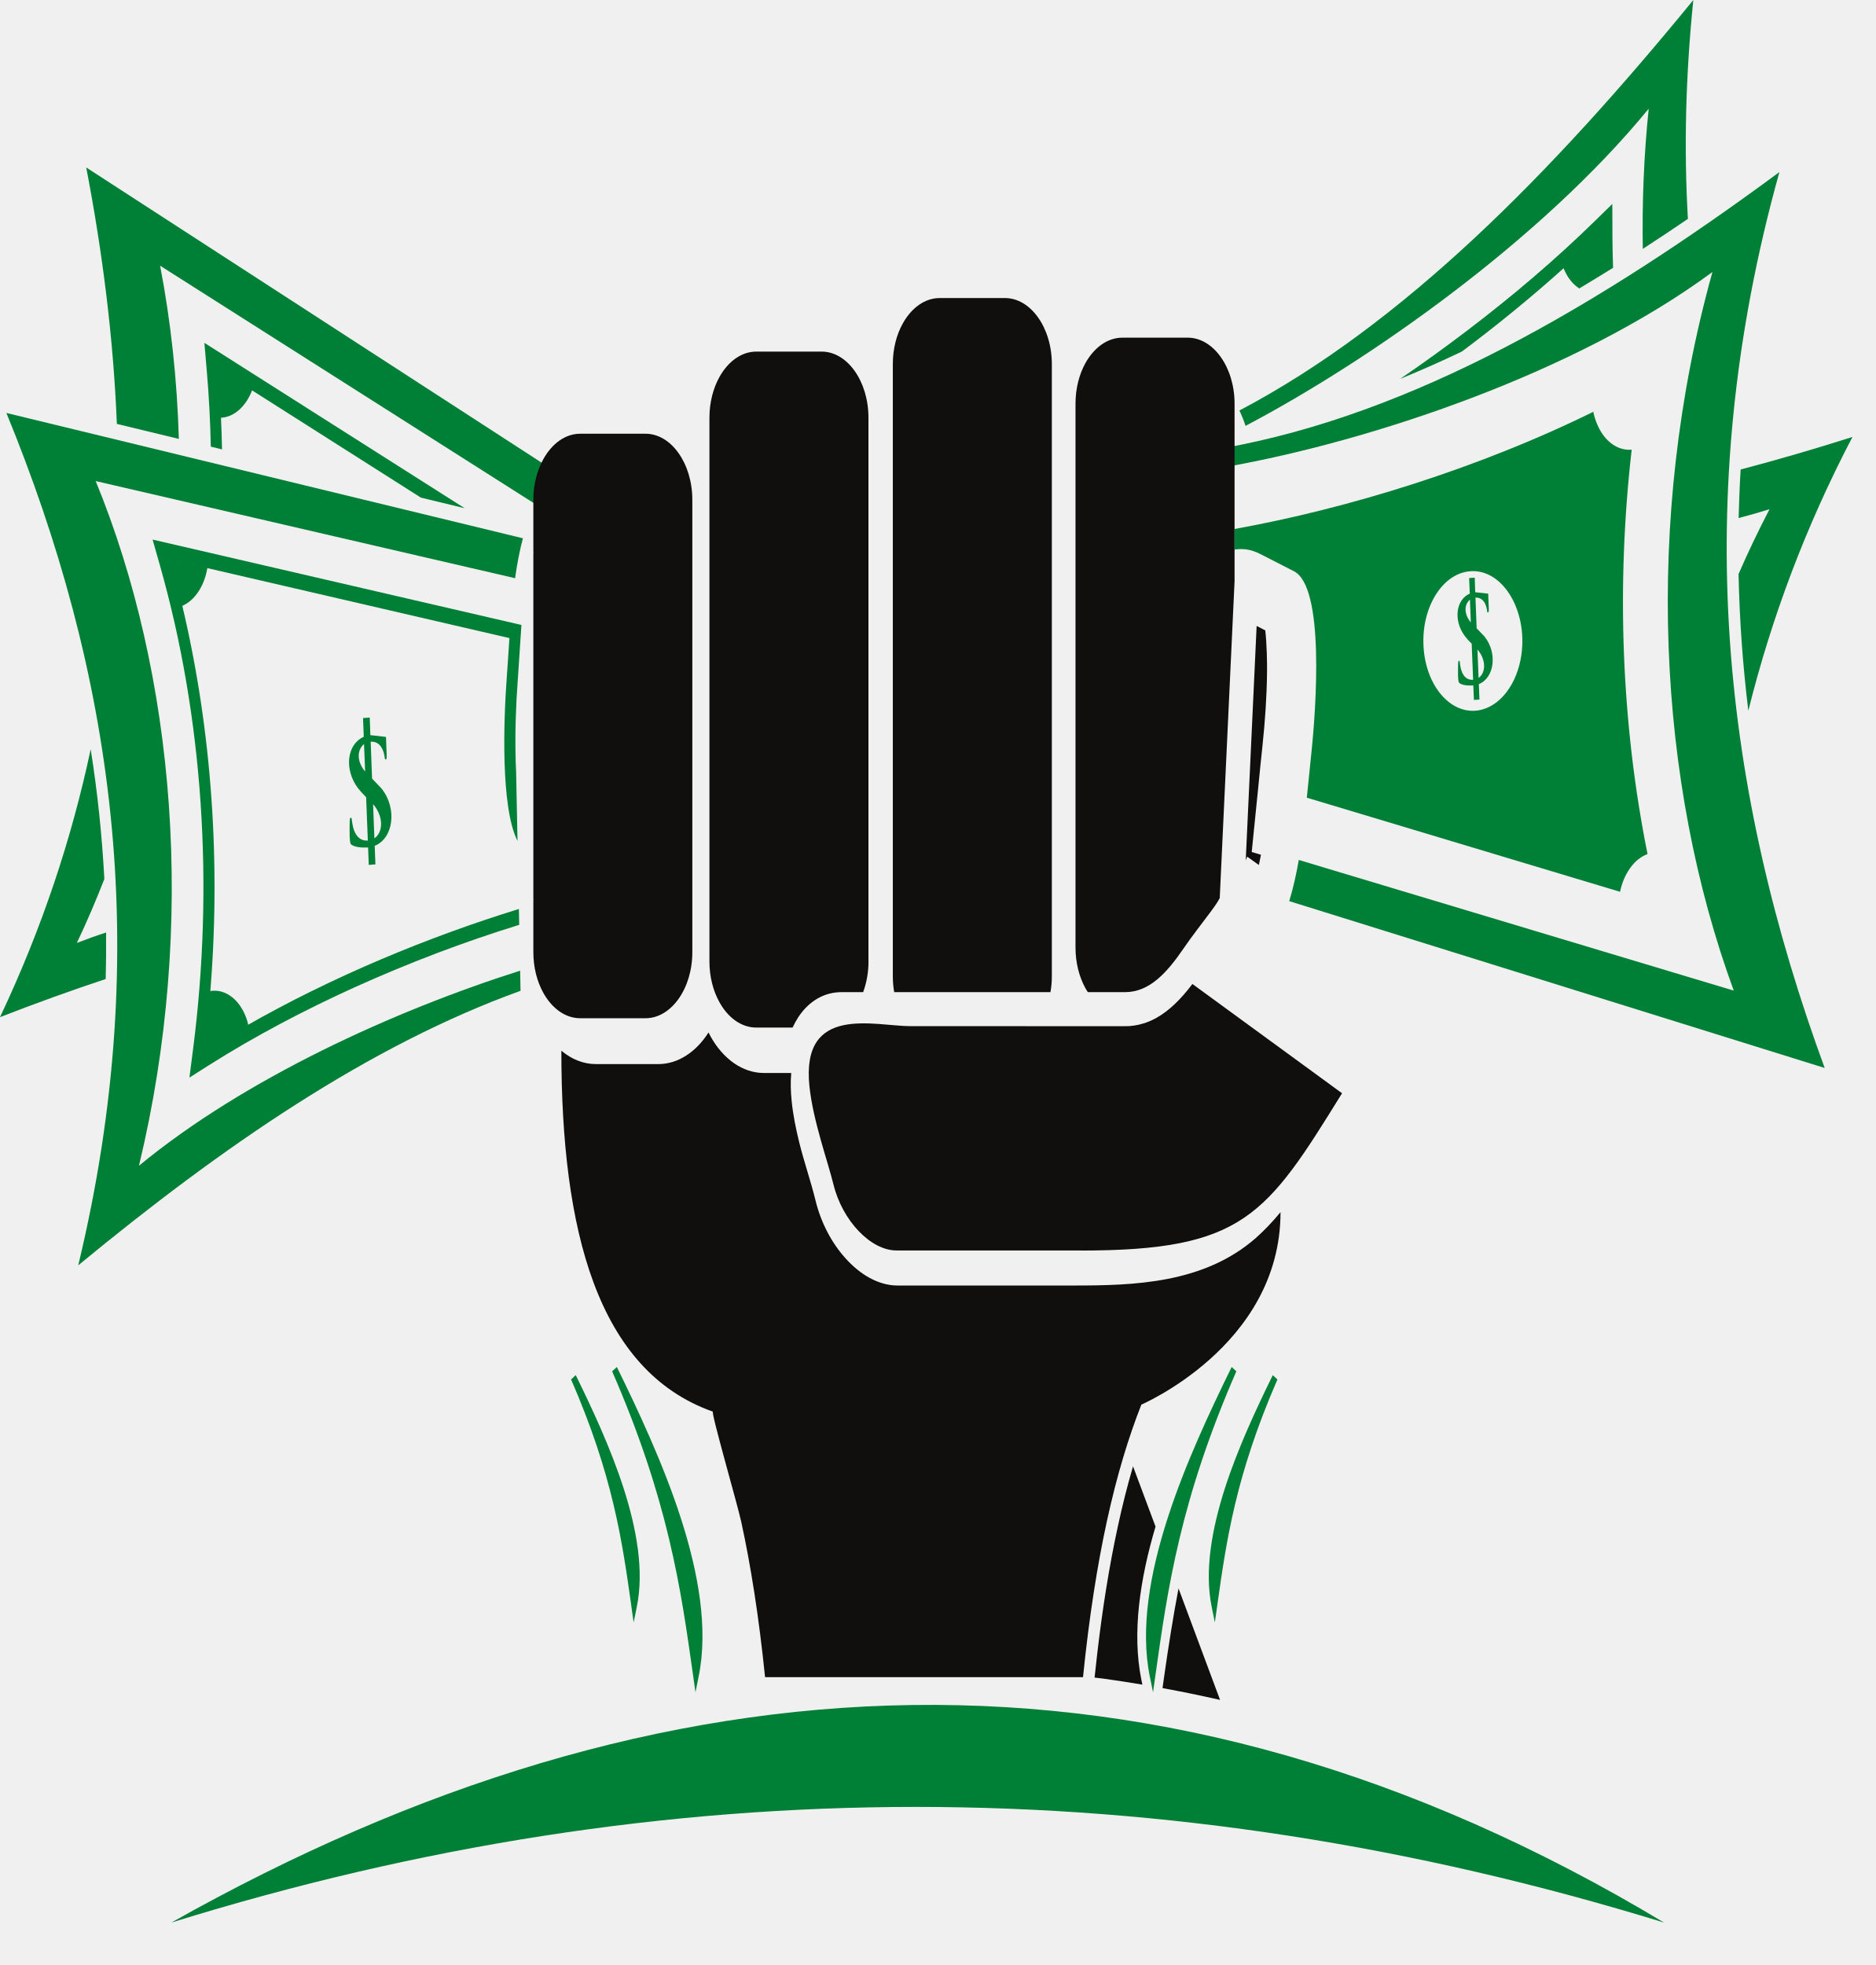
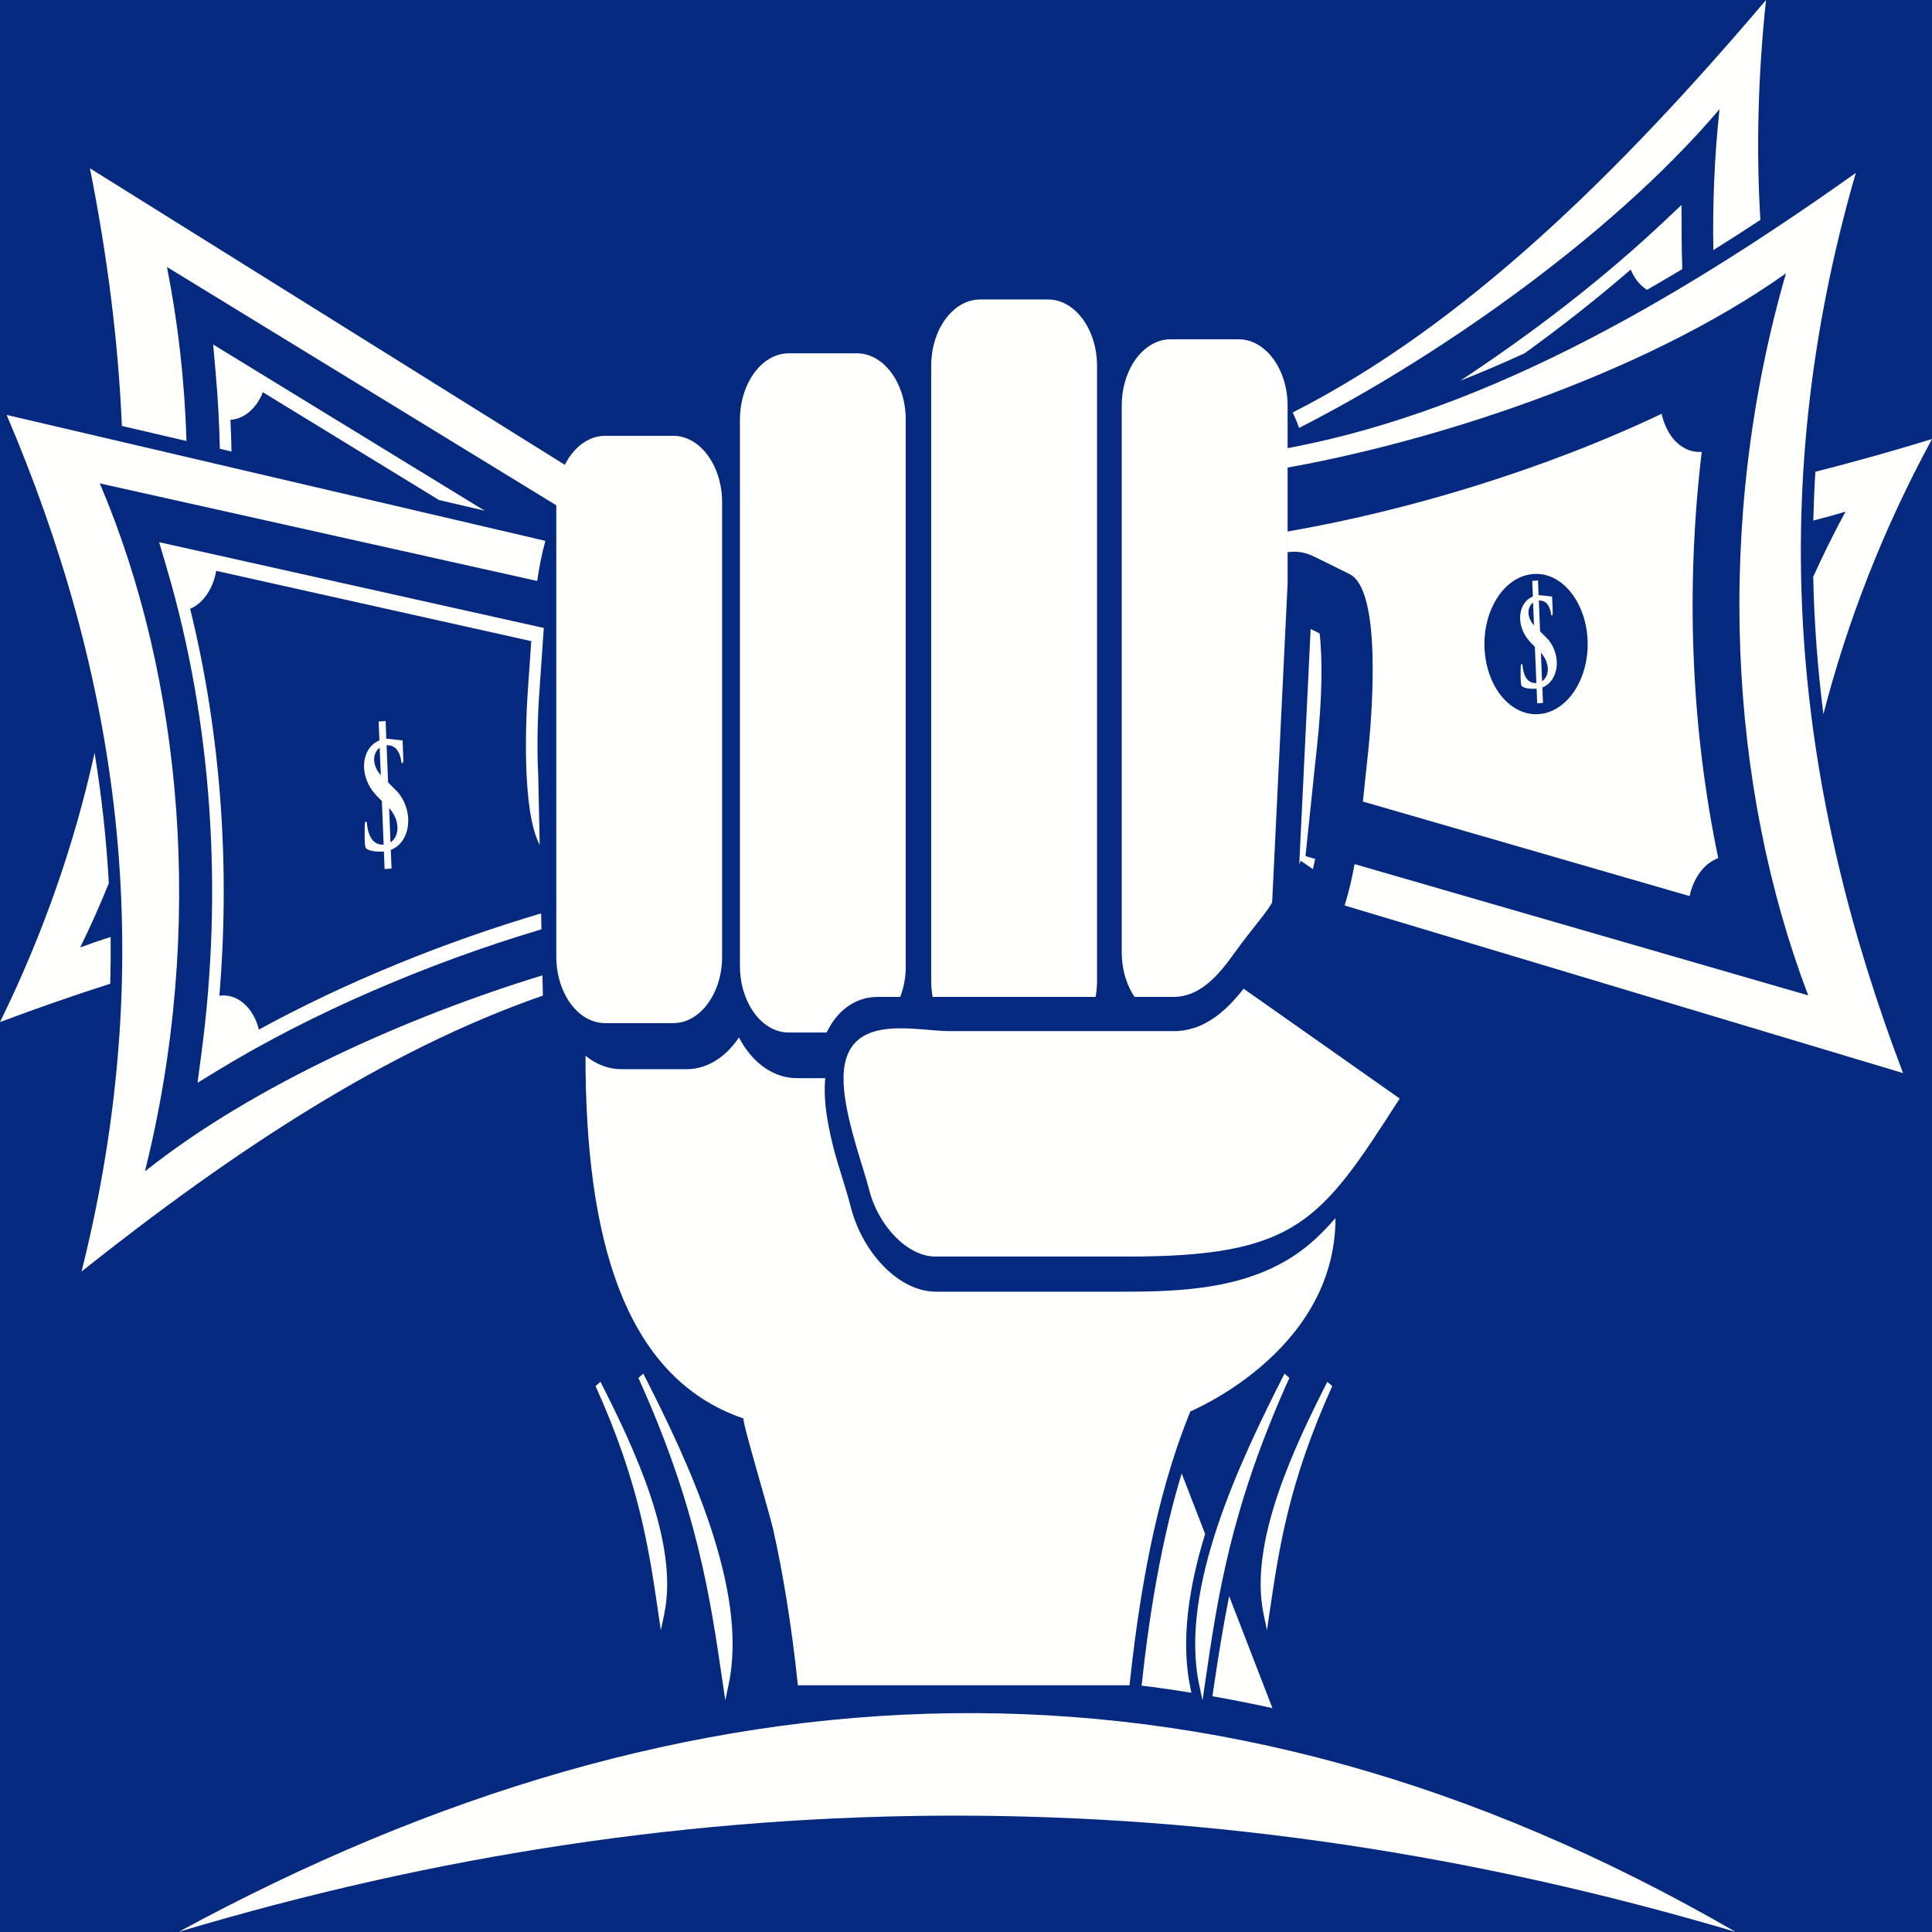
- <svg xmlns="http://www.w3.org/2000/svg" width="42" height="44" viewBox="0 0 42 44" fill="none">
-   <mask id="mask0_461_28373" style="mask-type:luminance" maskUnits="userSpaceOnUse" x="27" y="0" width="11" height="10">
-     <path d="M27.526 0H37.947V9.756H27.526V0Z" fill="white" />
-   </mask>
-   <g mask="url(#mask0_461_28373)">
-     <path fill-rule="evenodd" clip-rule="evenodd" d="M36.921 2.434C36.812 3.493 36.771 4.544 36.789 5.573C37.128 5.354 37.464 5.129 37.799 4.901C37.709 3.352 37.745 1.723 37.92 0.001C34.736 3.892 31.423 7.261 27.755 9.192C27.808 9.3 27.852 9.414 27.893 9.536C30.663 8.077 34.515 5.373 36.921 2.434Z" fill="#008037" />
+ <svg xmlns="http://www.w3.org/2000/svg" width="96" height="96" viewBox="0 0 96 96" fill="none">
+   <g clip-path="url(#clip0_5133_18229)">
+     <rect width="96" height="96" fill="#04297F" />
+     <mask id="mask0_5133_18229" style="mask-type:luminance" maskUnits="userSpaceOnUse" x="63" y="0" width="25" height="22">
+       <path d="M63.697 0H87.813V21.753H63.697V0Z" fill="white" />
+     </mask>
+     <g mask="url(#mask0_5133_18229)">
+       <path fill-rule="evenodd" clip-rule="evenodd" d="M85.441 5.427C85.189 7.789 85.093 10.131 85.136 12.427C85.919 11.937 86.697 11.437 87.472 10.927C87.264 7.473 87.346 3.842 87.752 0.003C80.385 8.677 72.718 16.19 64.231 20.496C64.351 20.736 64.455 20.99 64.549 21.263C70.96 18.009 79.873 11.98 85.441 5.427Z" fill="#FFFFFE" />
+     </g>
+     <mask id="mask1_5133_18229" style="mask-type:luminance" maskUnits="userSpaceOnUse" x="89" y="21" width="7" height="16">
+       <path d="M89.669 21.753H96V36.069H89.669V21.753Z" fill="white" />
+     </mask>
+     <g mask="url(#mask1_5133_18229)">
+       <path fill-rule="evenodd" clip-rule="evenodd" d="M91.703 25.421C91.128 26.484 90.594 27.563 90.097 28.661C90.145 30.948 90.317 33.221 90.604 35.484C91.795 30.878 93.556 26.319 96 21.816C94.063 22.408 92.13 22.954 90.205 23.441C90.155 24.25 90.121 25.059 90.102 25.865C90.647 25.727 91.181 25.582 91.703 25.424V25.421Z" fill="#FFFFFE" />
+     </g>
+     <path fill-rule="evenodd" clip-rule="evenodd" d="M63.55 23.306C63.501 22.987 63.436 22.677 63.352 22.381C73.195 20.697 82.755 15.316 92.214 8.592C87.451 25.049 89.356 39.645 94.562 53.322L66.813 44.993C67.018 44.339 67.18 43.648 67.308 42.937L89.849 49.46C85.914 39.128 85.149 26.016 88.743 13.582C81.598 18.661 70.984 22.036 63.55 23.309V23.306Z" fill="#FFFFFE" />
+     <path fill-rule="evenodd" clip-rule="evenodd" d="M84.598 22.15L84.646 21.763C84.629 21.892 84.615 22.021 84.598 22.15Z" fill="#FFFFFE" />
+     <path fill-rule="evenodd" clip-rule="evenodd" d="M84.762 20.926C84.779 20.801 84.798 20.672 84.815 20.546C84.798 20.675 84.779 20.801 84.762 20.926Z" fill="#FFFFFE" />
+     <path fill-rule="evenodd" clip-rule="evenodd" d="M84.817 20.539C84.837 20.413 84.856 20.284 84.875 20.158L84.817 20.539Z" fill="#FFFFFE" />
+     <path fill-rule="evenodd" clip-rule="evenodd" d="M84.882 20.11C84.901 19.998 84.918 19.882 84.937 19.77C84.918 19.885 84.899 19.998 84.882 20.11Z" fill="#FFFFFE" />
+     <path fill-rule="evenodd" clip-rule="evenodd" d="M84.943 19.722C84.965 19.593 84.984 19.461 85.006 19.335C84.984 19.464 84.965 19.593 84.943 19.722Z" fill="#FFFFFE" />
+     <path fill-rule="evenodd" clip-rule="evenodd" d="M83.557 11.602C83.56 12.191 83.572 12.783 83.591 13.372C83.011 13.72 82.427 14.063 81.84 14.401C81.77 14.359 81.702 14.309 81.637 14.253C81.376 14.036 81.171 13.737 81.028 13.395C79.342 14.855 77.564 16.25 75.758 17.553C74.697 18.04 73.632 18.497 72.56 18.918C73.75 18.135 74.927 17.316 76.084 16.467C78.352 14.803 80.576 12.99 82.695 10.993L83.552 10.184L83.56 11.602H83.557Z" fill="#FFFFFE" />
+     <path fill-rule="evenodd" clip-rule="evenodd" d="M10.714 18.496C10.828 19.763 10.895 21.033 10.924 22.299L11.504 22.437C11.494 21.911 11.475 21.385 11.451 20.858C11.782 20.842 12.113 20.707 12.412 20.444C12.695 20.197 12.915 19.865 13.062 19.49L21.811 24.845L24.079 25.375L10.591 17.118L10.714 18.496Z" fill="#FFFFFE" />
+     <path fill-rule="evenodd" clip-rule="evenodd" d="M6.055 21.165C5.876 16.901 5.318 12.632 4.468 8.362L28.857 23.592L29.146 23.77C28.854 24.326 28.603 24.928 28.376 25.556L27.736 25.165L8.296 13.267C8.849 16.053 9.178 18.957 9.267 21.915L6.055 21.165Z" fill="#FFFFFE" />
+     <mask id="mask2_5133_18229" style="mask-type:luminance" maskUnits="userSpaceOnUse" x="0" y="36" width="6" height="16">
+       <path d="M0 36.911H5.572V51.227H0V36.911Z" fill="white" />
+     </mask>
+     <g mask="url(#mask2_5133_18229)">
+       <path fill-rule="evenodd" clip-rule="evenodd" d="M3.983 47.079C4.498 46.033 4.971 44.967 5.408 43.888C5.287 41.71 5.051 39.549 4.7 37.408C3.715 41.875 2.184 46.335 0 50.786C1.831 50.102 3.657 49.46 5.478 48.881C5.498 48.102 5.505 47.329 5.498 46.559C4.981 46.72 4.476 46.895 3.983 47.079Z" fill="#FFFFFE" />
+     </g>
+     <path fill-rule="evenodd" clip-rule="evenodd" d="M26.954 48.46L26.976 49.47C19.131 52.2 11.541 57.23 4.053 63.178C8.056 47.174 5.756 33.358 0.331 20.618L27.099 26.875C26.923 27.513 26.792 28.181 26.693 28.868L4.959 24.02C9.058 33.645 10.225 46.115 7.201 58.204C12.681 53.849 20.442 50.457 26.954 48.464V48.46Z" fill="#FFFFFE" />
+     <path fill-rule="evenodd" clip-rule="evenodd" d="M10.009 52.342C11.084 44.26 10.54 35.865 8.286 28.227L7.907 26.941L27.021 31.204L26.97 31.934C26.922 32.608 26.881 33.283 26.83 33.96C26.733 35.217 26.687 36.52 26.716 37.786C26.719 37.954 26.729 38.217 26.745 38.529L26.818 41.987C25.929 40.293 26.105 35.872 26.258 33.878C26.308 33.217 26.349 32.539 26.398 31.858L8.823 27.937L10.743 28.365C10.673 28.779 10.523 29.177 10.296 29.516C10.057 29.872 9.762 30.118 9.448 30.25C10.992 36.516 11.456 43.197 10.876 49.763L10.9 49.48C11.415 49.401 11.951 49.612 12.361 50.115C12.598 50.411 12.767 50.77 12.864 51.161L12.683 51.26C17.233 48.746 22.265 46.756 26.888 45.385L26.905 46.178C24.028 47.033 21.171 48.079 18.386 49.293C15.818 50.414 13.272 51.694 10.811 53.194L9.815 53.802L10.009 52.342Z" fill="#FFFFFE" />
+     <path fill-rule="evenodd" clip-rule="evenodd" d="M10.876 49.77L10.843 50.14C10.855 50.018 10.864 49.892 10.876 49.77Z" fill="#FFFFFE" />
+     <path fill-rule="evenodd" clip-rule="evenodd" d="M10.72 51.322C10.705 51.445 10.69 51.567 10.676 51.69L10.72 51.322Z" fill="#FFFFFE" />
+     <path fill-rule="evenodd" clip-rule="evenodd" d="M46.27 18.398V18.178C46.27 17.418 46.46 16.714 46.784 16.155C47.229 15.382 47.922 14.882 48.697 14.882H52.084C53.417 14.882 54.511 16.366 54.511 18.178V48.737C54.511 49.014 54.487 49.28 54.439 49.537H46.342C46.294 49.28 46.27 49.014 46.27 48.737V48.52C46.27 41.162 46.27 25.78 46.27 18.398ZM63.98 29.014L63.212 44.839C63.105 45.053 62.832 45.408 62.736 45.533C62.258 46.152 61.775 46.737 61.318 47.382C60.475 48.566 59.572 49.537 58.303 49.537H56.378C56.332 49.474 56.291 49.405 56.25 49.336C55.929 48.777 55.738 48.073 55.738 47.313V20.155C55.738 19.395 55.929 18.691 56.25 18.132C56.697 17.359 57.39 16.859 58.166 16.859H61.552C62.886 16.859 63.98 18.343 63.98 20.158V29.014ZM45.009 47.981V48.01C45.009 48.56 44.907 49.079 44.731 49.537H43.608C42.77 49.537 41.963 49.931 41.381 50.773C41.265 50.944 41.163 51.122 41.076 51.306H39.195C38.419 51.306 37.726 50.81 37.282 50.033C36.96 49.474 36.767 48.77 36.767 48.01V20.852C36.767 20.093 36.96 19.389 37.282 18.829C37.726 18.056 38.419 17.556 39.195 17.556H42.581C43.917 17.556 45.006 19.04 45.006 20.852V47.981H45.009ZM64.632 42.77L65.238 43.188C65.277 43.02 65.316 42.849 65.349 42.678L64.869 42.54L65.204 39.339C65.279 38.629 65.349 37.918 65.429 37.211C65.562 36.01 65.649 34.787 65.663 33.569C65.671 33.125 65.654 32.139 65.572 31.474L65.125 31.254L64.559 42.954L64.634 42.77H64.632ZM56.023 62.438C64.446 62.438 65.627 60.694 69.55 54.586L63.666 50.444L61.796 49.129C61.226 49.856 60.613 50.458 59.915 50.829L59.903 50.836L59.784 50.895L59.726 50.925L59.719 50.928L59.663 50.951L59.654 50.958L59.596 50.981L59.589 50.984L59.531 51.007L59.521 51.01L59.463 51.033L59.456 51.037L59.431 51.043L59.388 51.06L59.325 51.079L59.318 51.083L59.255 51.099L59.25 51.102L59.219 51.109L59.11 51.139L59.047 51.155H59.04L58.975 51.168L58.97 51.171L58.903 51.181L58.898 51.185L58.83 51.194L58.828 51.198L58.758 51.208H58.753L58.683 51.214H58.68L58.605 51.224L58.533 51.231L58.458 51.234H58.383L58.306 51.237C58.306 51.24 53.584 51.237 53.175 51.237H47.209C45.33 51.237 41.511 50.112 41.948 54.224C42.132 55.961 42.91 58.014 43.192 59.135C43.654 60.948 45.122 62.435 46.458 62.435H56.023V62.438ZM27.642 44.885V27.616L27.654 27.579L27.642 27.576V24.954C27.642 24.191 27.835 23.491 28.156 22.931C28.601 22.155 29.294 21.655 30.067 21.655H33.456C34.789 21.655 35.881 23.142 35.881 24.954V47.543C35.881 49.359 34.789 50.839 33.456 50.839H30.067C29.294 50.839 28.601 50.343 28.156 49.566C27.835 49.007 27.642 48.303 27.642 47.543V44.925L27.654 44.918L27.642 44.882V44.885Z" fill="#FFFFFE" />
+     <path fill-rule="evenodd" clip-rule="evenodd" d="M66.36 60.523C65.959 60.99 65.534 61.424 65.082 61.809C62.374 64.102 58.717 64.184 55.628 64.184H46.507C45.541 64.184 44.575 63.651 43.795 62.803C43.097 62.049 42.544 61.043 42.266 59.947C42.014 58.961 41.664 58.007 41.408 57.003C41.242 56.345 41.097 55.661 41.024 54.967C40.973 54.497 40.964 54.026 41.005 53.572H39.585C38.5 53.572 37.483 52.891 36.819 51.737L36.717 51.549C36.075 52.52 35.145 53.128 34.114 53.128H30.884C30.244 53.128 29.628 52.895 29.092 52.461C29.092 61.404 30.945 68.441 36.947 70.484C36.814 70.441 38.227 75.148 38.413 75.977C38.903 78.148 39.326 80.704 39.647 83.74H56.126C56.444 80.704 56.867 78.148 57.355 75.977C57.889 73.622 58.5 71.717 59.147 70.135C58.935 70.207 66.36 67.276 66.36 60.523ZM63.227 84.875L61.075 79.309C60.797 80.707 60.553 82.184 60.314 83.816L60.246 84.286C61.239 84.46 62.234 84.658 63.227 84.875ZM56.874 82.457C56.821 82.891 56.773 83.322 56.725 83.76L57.203 83.816C57.87 83.904 58.536 84.003 59.2 84.112L59.152 83.881C58.655 81.529 59.077 78.839 59.882 76.22L59.514 75.273L58.717 73.214C58.418 74.194 58.157 75.201 57.93 76.214C57.469 78.253 57.133 80.349 56.874 82.457Z" fill="#FFFFFE" />
+     <path fill-rule="evenodd" clip-rule="evenodd" d="M59.725 83.654C60.356 79.358 60.986 74.901 63.945 68.365C61.74 72.697 58.742 79.003 59.725 83.654ZM32.861 80.168C32.392 76.964 31.921 73.645 29.716 68.77C31.358 72 33.595 76.704 32.861 80.168ZM36.066 83.654C37.049 79.003 34.049 72.697 31.846 68.365C34.805 74.901 35.436 79.358 36.066 83.654ZM62.931 80.168C62.197 76.704 64.433 72 66.076 68.77C63.87 73.645 63.399 76.964 62.931 80.168Z" fill="#FFFFFE" />
+     <path fill-rule="evenodd" clip-rule="evenodd" d="M59.89 83.546L59.752 84.493L59.586 83.71C59.083 81.332 59.59 78.546 60.506 75.809C61.412 73.102 62.716 70.437 63.82 68.266L63.825 68.253L64.069 68.467C61.158 74.901 60.511 79.312 59.89 83.549V83.546ZM59.723 82.664C60.163 79.707 60.682 76.612 62.016 72.766C61.561 73.809 61.136 74.888 60.772 75.97C60.003 78.276 59.525 80.605 59.723 82.664ZM32.718 80.207L32.704 80.098C32.24 76.947 31.759 73.664 29.593 68.875L29.834 68.657L29.842 68.671C30.665 70.289 31.636 72.279 32.313 74.299C32.999 76.352 33.38 78.437 33.001 80.223L32.837 81.006L32.718 80.207ZM31.511 73.01C32.23 75.299 32.571 77.24 32.849 79.088C32.919 77.651 32.578 76.049 32.047 74.46C31.883 73.973 31.704 73.487 31.511 73.01ZM36.069 82.664C36.267 80.605 35.788 78.276 35.02 75.97C34.658 74.888 34.23 73.812 33.779 72.773C35.11 76.612 35.629 79.707 36.069 82.664ZM35.284 75.809C36.199 78.546 36.709 81.332 36.204 83.71L36.04 84.493L35.902 83.555C35.281 79.319 34.634 74.904 31.721 68.467L31.965 68.253L31.97 68.263C33.076 70.434 34.378 73.098 35.284 75.809ZM62.791 80.223C62.412 78.437 62.793 76.352 63.479 74.299C64.156 72.279 65.127 70.292 65.95 68.671L65.955 68.661L66.199 68.875C64.032 73.664 63.552 76.947 63.088 80.098L62.955 81.006L62.791 80.223ZM63.745 74.463C63.214 76.049 62.871 77.651 62.943 79.092C63.221 77.24 63.561 75.302 64.281 73.01C64.088 73.49 63.907 73.973 63.745 74.46V74.463Z" fill="#FFFFFE" />
+     <mask id="mask3_5133_18229" style="mask-type:luminance" maskUnits="userSpaceOnUse" x="8" y="84" width="79" height="12">
+       <path d="M8.663 84.911H86.576V96H8.663V84.911Z" fill="white" />
+     </mask>
+     <g mask="url(#mask3_5133_18229)">
+       <path fill-rule="evenodd" clip-rule="evenodd" d="M86.237 95.993C60.276 88.293 34.595 88.293 8.88 95.993C34.298 82.188 60.047 80.829 86.237 95.993Z" fill="#FFFFFE" />
+     </g>
+     <path fill-rule="evenodd" clip-rule="evenodd" d="M67.724 39.829L83.956 44.526C84.046 44.099 84.217 43.694 84.466 43.355C84.729 42.997 85.046 42.76 85.379 42.641C84.012 36.089 83.758 29.178 84.558 22.451C84.017 22.497 83.466 22.244 83.055 21.688C82.819 21.362 82.657 20.974 82.567 20.563L82.756 20.471C76.642 23.398 69.761 25.411 63.976 26.411V27.438C64.398 27.392 64.77 27.398 65.331 27.671L67.06 28.526C68.645 29.312 68.215 35.283 67.944 37.727C67.867 38.414 67.797 39.122 67.722 39.829H67.724ZM76.57 35.474C75.159 35.658 73.908 34.25 73.773 32.336C73.637 30.418 74.674 28.714 76.084 28.533C77.799 28.309 79.164 30.408 78.845 32.664C78.637 34.145 77.729 35.322 76.57 35.474Z" fill="#FFFFFE" />
+     <path fill-rule="evenodd" clip-rule="evenodd" d="M76.267 32.138L76.342 33.941C75.677 33.983 75.665 33.085 75.646 33.023C75.639 32.997 75.566 32.924 75.564 33.148C75.561 33.322 75.54 34.007 75.61 34.082C75.74 34.227 76.16 34.24 76.351 34.22L76.383 34.947L76.67 34.928L76.639 34.158C77.441 33.849 77.619 32.608 76.928 31.776L76.525 31.372L76.465 29.839C77.035 29.812 77.066 30.529 77.078 30.556C77.088 30.576 77.163 30.651 77.153 30.398L77.124 29.641L76.45 29.569L76.424 28.842L76.136 28.862L76.168 29.638C75.441 29.941 75.32 30.983 75.902 31.743C75.991 31.862 76.102 31.983 76.235 32.108L76.267 32.138ZM76.177 29.937L76.223 31.076C75.883 30.694 75.851 30.204 76.177 29.937ZM76.566 32.431C77.003 32.911 77.028 33.576 76.624 33.849L76.566 32.431Z" fill="#FFFFFE" />
+     <path fill-rule="evenodd" clip-rule="evenodd" d="M18.974 39.799L19.063 41.967C18.264 42.02 18.249 40.941 18.222 40.862C18.215 40.832 18.128 40.747 18.123 41.017C18.121 41.224 18.097 42.049 18.179 42.142C18.338 42.316 18.846 42.332 19.075 42.309L19.111 43.184L19.457 43.158L19.418 42.23C20.387 41.862 20.604 40.365 19.768 39.365L19.283 38.875L19.21 37.03C19.899 36.997 19.935 37.859 19.95 37.892C19.962 37.914 20.053 38.007 20.039 37.704L20.005 36.793L19.194 36.704L19.162 35.826L18.814 35.852L18.853 36.789C17.976 37.155 17.831 38.408 18.532 39.326C18.643 39.467 18.778 39.615 18.935 39.763L18.974 39.799ZM18.865 37.148L18.923 38.52C18.512 38.062 18.471 37.467 18.865 37.148ZM19.336 40.151C19.863 40.73 19.889 41.53 19.404 41.859L19.336 40.151Z" fill="#FFFFFE" />
  </g>
-   <mask id="mask1_461_28373" style="mask-type:luminance" maskUnits="userSpaceOnUse" x="38" y="9" width="4" height="8">
-     <path d="M38.748 9.756H41.484V16.176H38.748V9.756Z" fill="white" />
-   </mask>
-   <g mask="url(#mask1_461_28373)">
-     <path fill-rule="evenodd" clip-rule="evenodd" d="M39.627 11.401C39.379 11.877 39.148 12.361 38.933 12.854C38.954 13.879 39.028 14.899 39.152 15.914C39.667 13.848 40.428 11.803 41.484 9.784C40.647 10.05 39.812 10.294 38.98 10.513C38.958 10.876 38.944 11.239 38.935 11.6C39.171 11.538 39.402 11.473 39.627 11.402V11.401Z" fill="#008037" />
-   </g>
-   <path fill-rule="evenodd" clip-rule="evenodd" d="M27.461 10.452C27.44 10.309 27.412 10.17 27.375 10.038C31.629 9.282 35.76 6.869 39.848 3.853C37.789 11.234 38.613 17.78 40.862 23.914L28.871 20.178C28.96 19.885 29.03 19.575 29.085 19.256L38.826 22.182C37.126 17.548 36.795 11.668 38.348 6.091C35.26 8.369 30.674 9.883 27.461 10.454V10.452Z" fill="#008037" />
-   <path fill-rule="evenodd" clip-rule="evenodd" d="M36.557 9.934L36.578 9.76C36.57 9.818 36.564 9.876 36.557 9.934Z" fill="#008037" />
-   <path fill-rule="evenodd" clip-rule="evenodd" d="M36.628 9.385C36.635 9.329 36.644 9.271 36.651 9.214C36.644 9.272 36.635 9.329 36.628 9.385Z" fill="#008037" />
-   <path fill-rule="evenodd" clip-rule="evenodd" d="M36.652 9.211C36.66 9.155 36.669 9.097 36.677 9.04L36.652 9.211Z" fill="#008037" />
-   <path fill-rule="evenodd" clip-rule="evenodd" d="M36.68 9.019C36.688 8.968 36.695 8.917 36.704 8.866C36.695 8.918 36.687 8.968 36.68 9.019Z" fill="#008037" />
-   <path fill-rule="evenodd" clip-rule="evenodd" d="M36.707 8.845C36.717 8.787 36.725 8.728 36.734 8.671C36.725 8.729 36.717 8.787 36.707 8.845Z" fill="#008037" />
-   <path fill-rule="evenodd" clip-rule="evenodd" d="M36.108 5.203C36.109 5.467 36.114 5.733 36.123 5.997C35.872 6.153 35.619 6.307 35.366 6.459C35.336 6.439 35.306 6.417 35.278 6.392C35.165 6.295 35.077 6.161 35.015 6.007C34.286 6.662 33.518 7.288 32.737 7.872C32.279 8.09 31.819 8.295 31.355 8.484C31.87 8.133 32.378 7.766 32.878 7.385C33.858 6.639 34.82 5.826 35.735 4.93L36.106 4.567L36.109 5.203H36.108Z" fill="#008037" />
-   <path fill-rule="evenodd" clip-rule="evenodd" d="M4.63 8.295C4.679 8.863 4.709 9.433 4.721 10.001L4.972 10.063C4.968 9.827 4.959 9.591 4.949 9.354C5.092 9.347 5.235 9.287 5.364 9.169C5.486 9.058 5.581 8.909 5.645 8.741L9.426 11.143L10.406 11.38L4.577 7.677L4.63 8.295Z" fill="#008037" />
-   <path fill-rule="evenodd" clip-rule="evenodd" d="M2.617 9.492C2.54 7.58 2.299 5.665 1.931 3.75L12.47 10.581L12.596 10.66C12.469 10.909 12.361 11.179 12.263 11.461L11.986 11.286L3.586 5.95C3.825 7.199 3.967 8.502 4.005 9.828L2.617 9.492Z" fill="#008037" />
-   <mask id="mask2_461_28373" style="mask-type:luminance" maskUnits="userSpaceOnUse" x="0" y="16" width="3" height="7">
-     <path d="M0 16.554H2.408V22.974H0V16.554Z" fill="white" />
-   </mask>
-   <g mask="url(#mask2_461_28373)">
-     <path fill-rule="evenodd" clip-rule="evenodd" d="M1.721 21.114C1.944 20.645 2.148 20.167 2.337 19.683C2.285 18.706 2.183 17.737 2.031 16.776C1.605 18.78 0.944 20.78 0 22.776C0.791 22.469 1.58 22.182 2.367 21.922C2.376 21.573 2.379 21.226 2.376 20.881C2.152 20.953 1.934 21.031 1.721 21.114Z" fill="#008037" />
-   </g>
-   <path fill-rule="evenodd" clip-rule="evenodd" d="M11.648 21.733L11.657 22.186C8.267 23.41 4.987 25.666 1.752 28.333C3.481 21.156 2.487 14.96 0.143 9.247L11.71 12.053C11.634 12.339 11.578 12.638 11.535 12.947L2.143 10.772C3.914 15.089 4.418 20.681 3.112 26.103C5.48 24.15 8.834 22.629 11.648 21.735V21.733Z" fill="#008037" />
-   <path fill-rule="evenodd" clip-rule="evenodd" d="M4.326 23.474C4.79 19.849 4.555 16.084 3.581 12.659L3.417 12.082L11.677 13.994L11.655 14.322C11.634 14.624 11.617 14.926 11.595 15.23C11.553 15.794 11.533 16.378 11.546 16.946C11.546 17.021 11.551 17.139 11.558 17.279L11.589 18.83C11.205 18.07 11.281 16.087 11.347 15.193C11.369 14.897 11.387 14.593 11.408 14.288L3.813 12.529L4.643 12.721C4.613 12.907 4.548 13.085 4.45 13.237C4.346 13.397 4.219 13.507 4.083 13.566C4.75 16.377 4.951 19.373 4.7 22.317L4.711 22.191C4.933 22.155 5.165 22.25 5.342 22.475C5.445 22.608 5.518 22.769 5.559 22.944L5.481 22.989C7.448 21.861 9.622 20.969 11.62 20.354L11.627 20.709C10.384 21.093 9.149 21.562 7.945 22.106C6.836 22.61 5.736 23.183 4.672 23.856L4.242 24.129L4.326 23.474Z" fill="#008037" />
-   <path fill-rule="evenodd" clip-rule="evenodd" d="M4.7 22.32L4.686 22.487C4.691 22.432 4.695 22.375 4.7 22.32Z" fill="#008037" />
-   <path fill-rule="evenodd" clip-rule="evenodd" d="M4.633 23.017C4.626 23.072 4.62 23.127 4.614 23.181L4.633 23.017Z" fill="#008037" />
-   <path fill-rule="evenodd" clip-rule="evenodd" d="M19.994 8.251V8.152C19.994 7.811 20.076 7.496 20.216 7.245C20.408 6.898 20.707 6.674 21.043 6.674H22.506C23.082 6.674 23.555 7.339 23.555 8.152V21.857C23.555 21.981 23.545 22.101 23.524 22.216H20.025C20.004 22.101 19.994 21.981 19.994 21.857V21.76C19.994 18.46 19.994 11.562 19.994 8.251ZM27.647 13.012L27.315 20.109C27.269 20.205 27.151 20.364 27.109 20.42C26.902 20.698 26.694 20.96 26.496 21.25C26.132 21.78 25.742 22.216 25.194 22.216H24.362C24.342 22.188 24.324 22.157 24.306 22.126C24.168 21.875 24.085 21.559 24.085 21.218V9.039C24.085 8.698 24.168 8.382 24.306 8.132C24.5 7.785 24.799 7.561 25.134 7.561H26.598C27.174 7.561 27.647 8.226 27.647 9.04V13.012ZM19.449 21.518V21.531C19.449 21.778 19.405 22.011 19.329 22.216H18.843C18.481 22.216 18.133 22.393 17.881 22.77C17.831 22.847 17.787 22.927 17.749 23.009H16.936C16.601 23.009 16.302 22.787 16.11 22.439C15.971 22.188 15.887 21.872 15.887 21.531V9.352C15.887 9.011 15.971 8.695 16.11 8.444C16.302 8.098 16.601 7.873 16.936 7.873H18.4C18.977 7.873 19.448 8.539 19.448 9.352V21.518H19.449ZM27.928 19.181L28.191 19.369C28.207 19.293 28.224 19.217 28.238 19.14L28.031 19.078L28.176 17.642C28.208 17.324 28.238 17.005 28.273 16.688C28.33 16.149 28.368 15.601 28.374 15.055C28.377 14.856 28.37 14.413 28.334 14.115L28.141 14.016L27.897 19.264L27.93 19.181H27.928ZM24.208 28.002C27.848 28.002 28.358 27.22 30.054 24.48L27.511 22.623L26.703 22.033C26.457 22.359 26.192 22.629 25.89 22.796L25.885 22.799L25.834 22.825L25.808 22.838L25.805 22.84L25.781 22.85L25.777 22.853L25.752 22.863L25.749 22.865L25.724 22.875L25.72 22.877L25.695 22.887L25.692 22.888L25.681 22.891L25.662 22.899L25.635 22.908L25.632 22.909L25.605 22.916L25.603 22.918L25.589 22.921L25.542 22.934L25.515 22.942H25.512L25.484 22.948L25.482 22.949L25.453 22.953L25.451 22.955L25.421 22.959L25.42 22.961L25.39 22.965H25.388L25.358 22.968H25.357L25.324 22.973L25.293 22.976L25.261 22.977H25.228L25.195 22.978C25.195 22.98 23.154 22.978 22.978 22.978H20.4C19.587 22.978 17.937 22.474 18.126 24.318C18.206 25.097 18.542 26.017 18.664 26.52C18.863 27.333 19.498 28 20.075 28H24.208V28.002ZM11.944 20.13V12.385L11.949 12.368L11.944 12.367V11.191C11.944 10.849 12.027 10.535 12.166 10.284C12.358 9.936 12.658 9.712 12.992 9.712H14.456C15.032 9.712 15.504 10.378 15.504 11.191V21.322C15.504 22.136 15.032 22.8 14.456 22.8H12.992C12.658 22.8 12.358 22.577 12.166 22.229C12.027 21.978 11.944 21.663 11.944 21.322V20.147L11.949 20.145L11.944 20.128V20.13Z" fill="#100F0D" />
-   <path fill-rule="evenodd" clip-rule="evenodd" d="M28.676 27.143C28.503 27.352 28.319 27.547 28.124 27.72C26.954 28.748 25.373 28.785 24.038 28.785H20.097C19.68 28.785 19.262 28.546 18.925 28.165C18.623 27.828 18.384 27.376 18.264 26.885C18.156 26.442 18.004 26.014 17.894 25.564C17.822 25.269 17.759 24.963 17.728 24.651C17.706 24.44 17.701 24.229 17.719 24.026H17.105C16.637 24.026 16.197 23.72 15.91 23.203L15.867 23.119C15.589 23.554 15.187 23.827 14.741 23.827H13.346C13.069 23.827 12.803 23.722 12.571 23.527C12.571 27.538 13.372 30.694 15.966 31.61C15.908 31.591 16.519 33.702 16.599 34.074C16.811 35.047 16.994 36.194 17.133 37.555H24.253C24.391 36.194 24.574 35.047 24.785 34.074C25.015 33.017 25.279 32.163 25.559 31.454C25.467 31.486 28.676 30.172 28.676 27.143ZM27.322 38.064L26.392 35.568C26.272 36.195 26.167 36.857 26.063 37.589L26.034 37.8C26.463 37.878 26.893 37.967 27.322 38.064ZM24.577 36.98C24.554 37.175 24.533 37.368 24.512 37.564L24.719 37.589C25.007 37.629 25.295 37.673 25.582 37.722L25.561 37.619C25.346 36.564 25.529 35.357 25.877 34.183L25.718 33.758L25.373 32.834C25.244 33.274 25.131 33.725 25.033 34.18C24.834 35.094 24.689 36.034 24.577 36.98Z" fill="#100F0D" />
-   <path fill-rule="evenodd" clip-rule="evenodd" d="M25.81 37.517C26.082 35.59 26.355 33.591 27.633 30.66C26.68 32.603 25.385 35.431 25.81 37.517ZM14.201 35.953C13.998 34.516 13.795 33.028 12.842 30.841C13.552 32.29 14.518 34.4 14.201 35.953ZM15.586 37.517C16.011 35.431 14.714 32.603 13.762 30.66C15.041 33.591 15.313 35.59 15.586 37.517ZM27.195 35.953C26.878 34.4 27.844 32.29 28.554 30.841C27.601 33.028 27.398 34.516 27.195 35.953Z" fill="#008037" />
-   <path fill-rule="evenodd" clip-rule="evenodd" d="M25.881 37.468L25.821 37.893L25.749 37.542C25.532 36.475 25.751 35.226 26.147 33.998C26.538 32.784 27.102 31.589 27.579 30.616L27.581 30.61L27.687 30.706C26.429 33.591 26.149 35.569 25.881 37.47V37.468ZM25.809 37.073C25.999 35.746 26.223 34.358 26.799 32.634C26.603 33.101 26.419 33.585 26.262 34.071C25.93 35.105 25.723 36.149 25.809 37.073ZM14.139 35.971L14.133 35.922C13.933 34.509 13.725 33.036 12.789 30.889L12.893 30.791L12.896 30.797C13.252 31.523 13.672 32.415 13.964 33.321C14.26 34.242 14.425 35.177 14.261 35.978L14.19 36.329L14.139 35.971ZM13.617 32.743C13.928 33.77 14.076 34.64 14.196 35.469C14.226 34.825 14.079 34.106 13.849 33.394C13.778 33.175 13.701 32.957 13.617 32.743ZM15.587 37.073C15.673 36.149 15.466 35.105 15.134 34.071C14.977 33.585 14.793 33.103 14.598 32.637C15.173 34.358 15.397 35.746 15.587 37.073ZM15.248 33.998C15.643 35.226 15.864 36.475 15.645 37.542L15.575 37.893L15.515 37.473C15.247 35.572 14.967 33.593 13.708 30.706L13.814 30.61L13.816 30.614C14.294 31.588 14.856 32.783 15.248 33.998ZM27.134 35.978C26.971 35.177 27.136 34.242 27.432 33.321C27.724 32.415 28.144 31.524 28.5 30.797L28.502 30.793L28.607 30.889C27.671 33.036 27.463 34.509 27.263 35.922L27.205 36.329L27.134 35.978ZM27.547 33.395C27.317 34.106 27.169 34.825 27.2 35.471C27.32 34.64 27.467 33.771 27.779 32.743C27.695 32.958 27.617 33.175 27.547 33.394V33.395Z" fill="#008037" />
-   <mask id="mask3_461_28373" style="mask-type:luminance" maskUnits="userSpaceOnUse" x="3" y="38" width="35" height="6">
-     <path d="M3.744 38.081H37.413V43.054H3.744V38.081Z" fill="white" />
-   </mask>
-   <g mask="url(#mask3_461_28373)">
-     <path fill-rule="evenodd" clip-rule="evenodd" d="M37.265 43.05C26.047 39.597 14.949 39.597 3.837 43.05C14.821 36.859 25.948 36.25 37.265 43.05Z" fill="#008037" />
-   </g>
-   <path fill-rule="evenodd" clip-rule="evenodd" d="M29.266 17.862L36.28 19.969C36.319 19.777 36.393 19.596 36.501 19.444C36.614 19.283 36.751 19.177 36.895 19.124C36.304 16.185 36.195 13.085 36.54 10.069C36.306 10.089 36.068 9.976 35.891 9.726C35.789 9.58 35.719 9.406 35.68 9.222L35.761 9.181C33.12 10.493 30.146 11.396 27.646 11.845V12.305C27.829 12.284 27.989 12.287 28.232 12.41L28.979 12.793C29.664 13.146 29.478 15.824 29.361 16.92C29.328 17.228 29.297 17.545 29.265 17.862H29.266ZM33.088 15.909C32.479 15.992 31.938 15.36 31.88 14.502C31.821 13.642 32.269 12.877 32.879 12.796C33.62 12.696 34.209 13.637 34.072 14.649C33.982 15.313 33.589 15.841 33.088 15.909Z" fill="#008037" />
-   <path fill-rule="evenodd" clip-rule="evenodd" d="M32.957 14.413L32.989 15.222C32.702 15.241 32.697 14.838 32.688 14.81C32.685 14.798 32.654 14.766 32.653 14.866C32.652 14.944 32.642 15.251 32.673 15.285C32.729 15.35 32.911 15.356 32.993 15.347L33.007 15.673L33.131 15.664L33.117 15.319C33.464 15.18 33.541 14.624 33.243 14.251L33.068 14.069L33.042 13.382C33.288 13.37 33.302 13.692 33.307 13.704C33.312 13.712 33.344 13.746 33.34 13.633L33.327 13.293L33.036 13.261L33.025 12.935L32.9 12.944L32.914 13.292C32.6 13.428 32.547 13.895 32.799 14.236C32.838 14.289 32.886 14.344 32.943 14.4L32.957 14.413ZM32.918 13.426L32.938 13.937C32.791 13.765 32.777 13.546 32.918 13.426ZM33.086 14.544C33.275 14.76 33.285 15.058 33.111 15.18L33.086 14.544Z" fill="#008037" />
-   <path fill-rule="evenodd" clip-rule="evenodd" d="M8.199 17.849L8.237 18.821C7.892 18.845 7.886 18.361 7.874 18.326C7.871 18.312 7.833 18.274 7.831 18.395C7.83 18.488 7.82 18.858 7.855 18.899C7.924 18.977 8.143 18.985 8.243 18.975L8.258 19.367L8.407 19.355L8.391 18.939C8.809 18.774 8.903 18.103 8.542 17.654L8.332 17.434L8.301 16.607C8.598 16.592 8.614 16.979 8.62 16.993C8.626 17.004 8.665 17.045 8.659 16.909L8.644 16.501L8.294 16.461L8.28 16.067L8.13 16.079L8.146 16.499C7.768 16.663 7.705 17.225 8.008 17.637C8.056 17.7 8.114 17.766 8.182 17.833L8.199 17.849ZM8.152 16.66L8.177 17.275C7.999 17.07 7.982 16.803 8.152 16.66ZM8.355 18.007C8.583 18.267 8.594 18.625 8.384 18.773L8.355 18.007Z" fill="#008037" />
+   <defs>
+     <clipPath id="clip0_5133_18229">
+       <rect width="96" height="96" fill="white" />
+     </clipPath>
+   </defs>
</svg>
